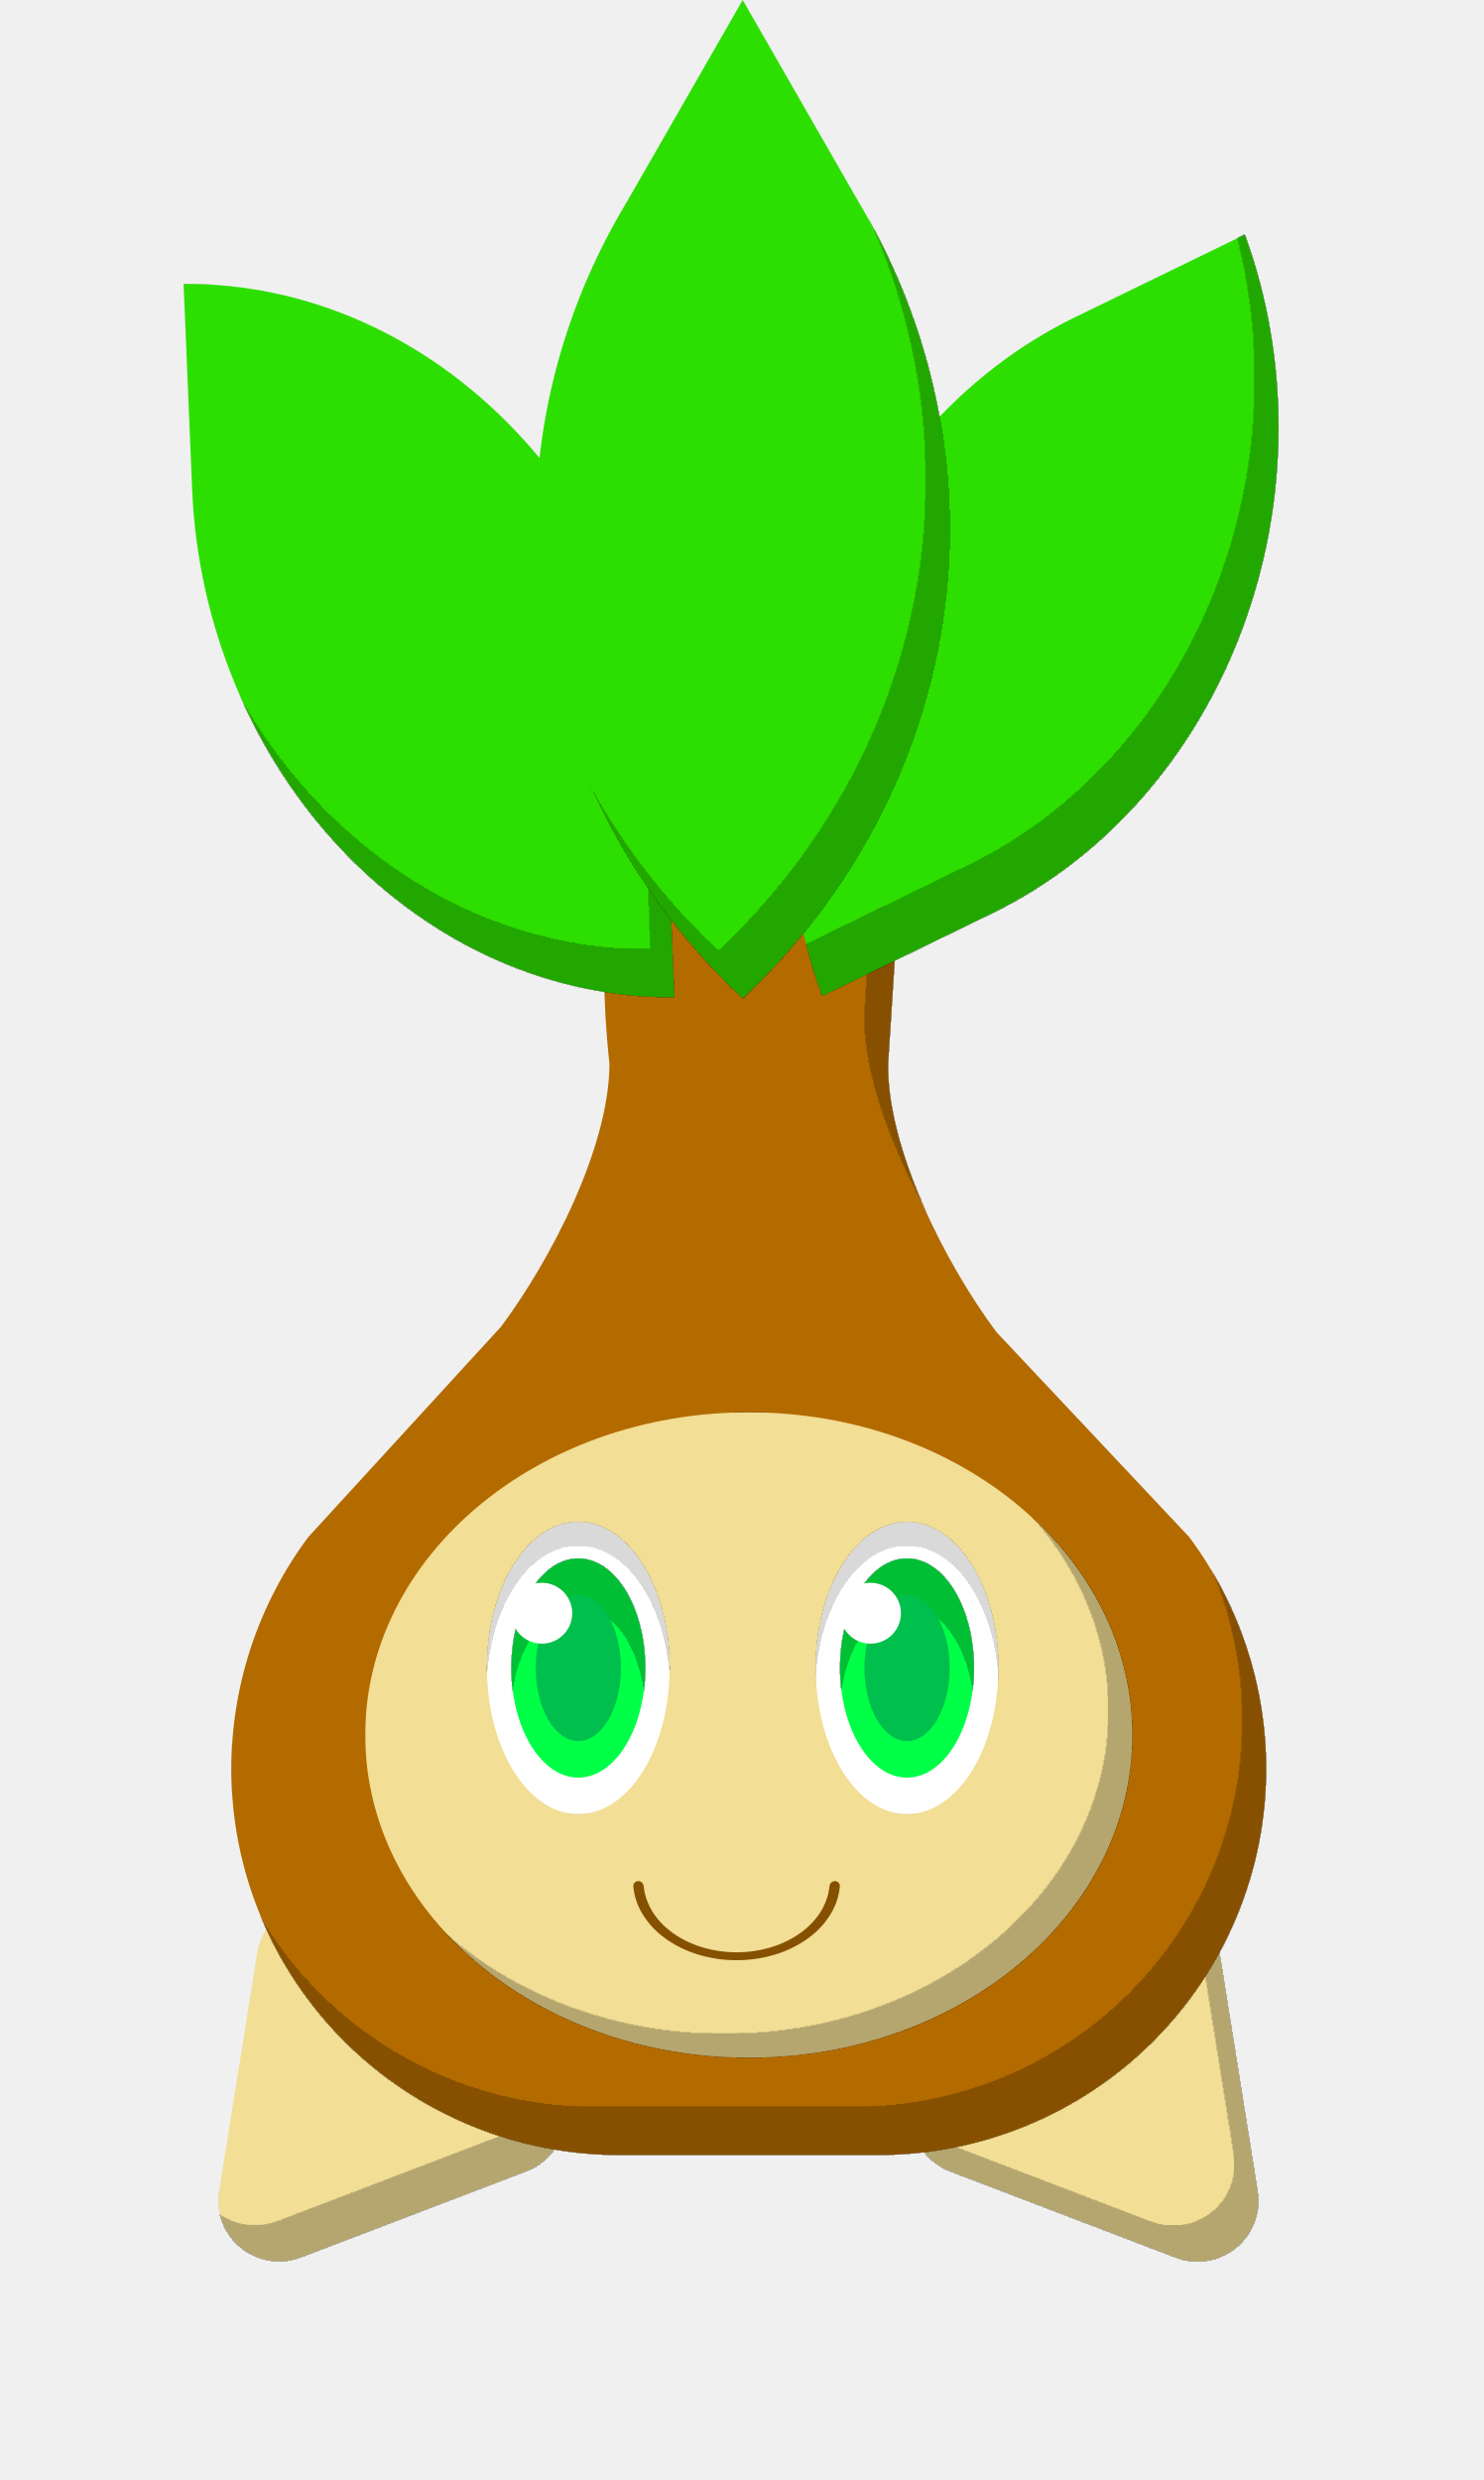
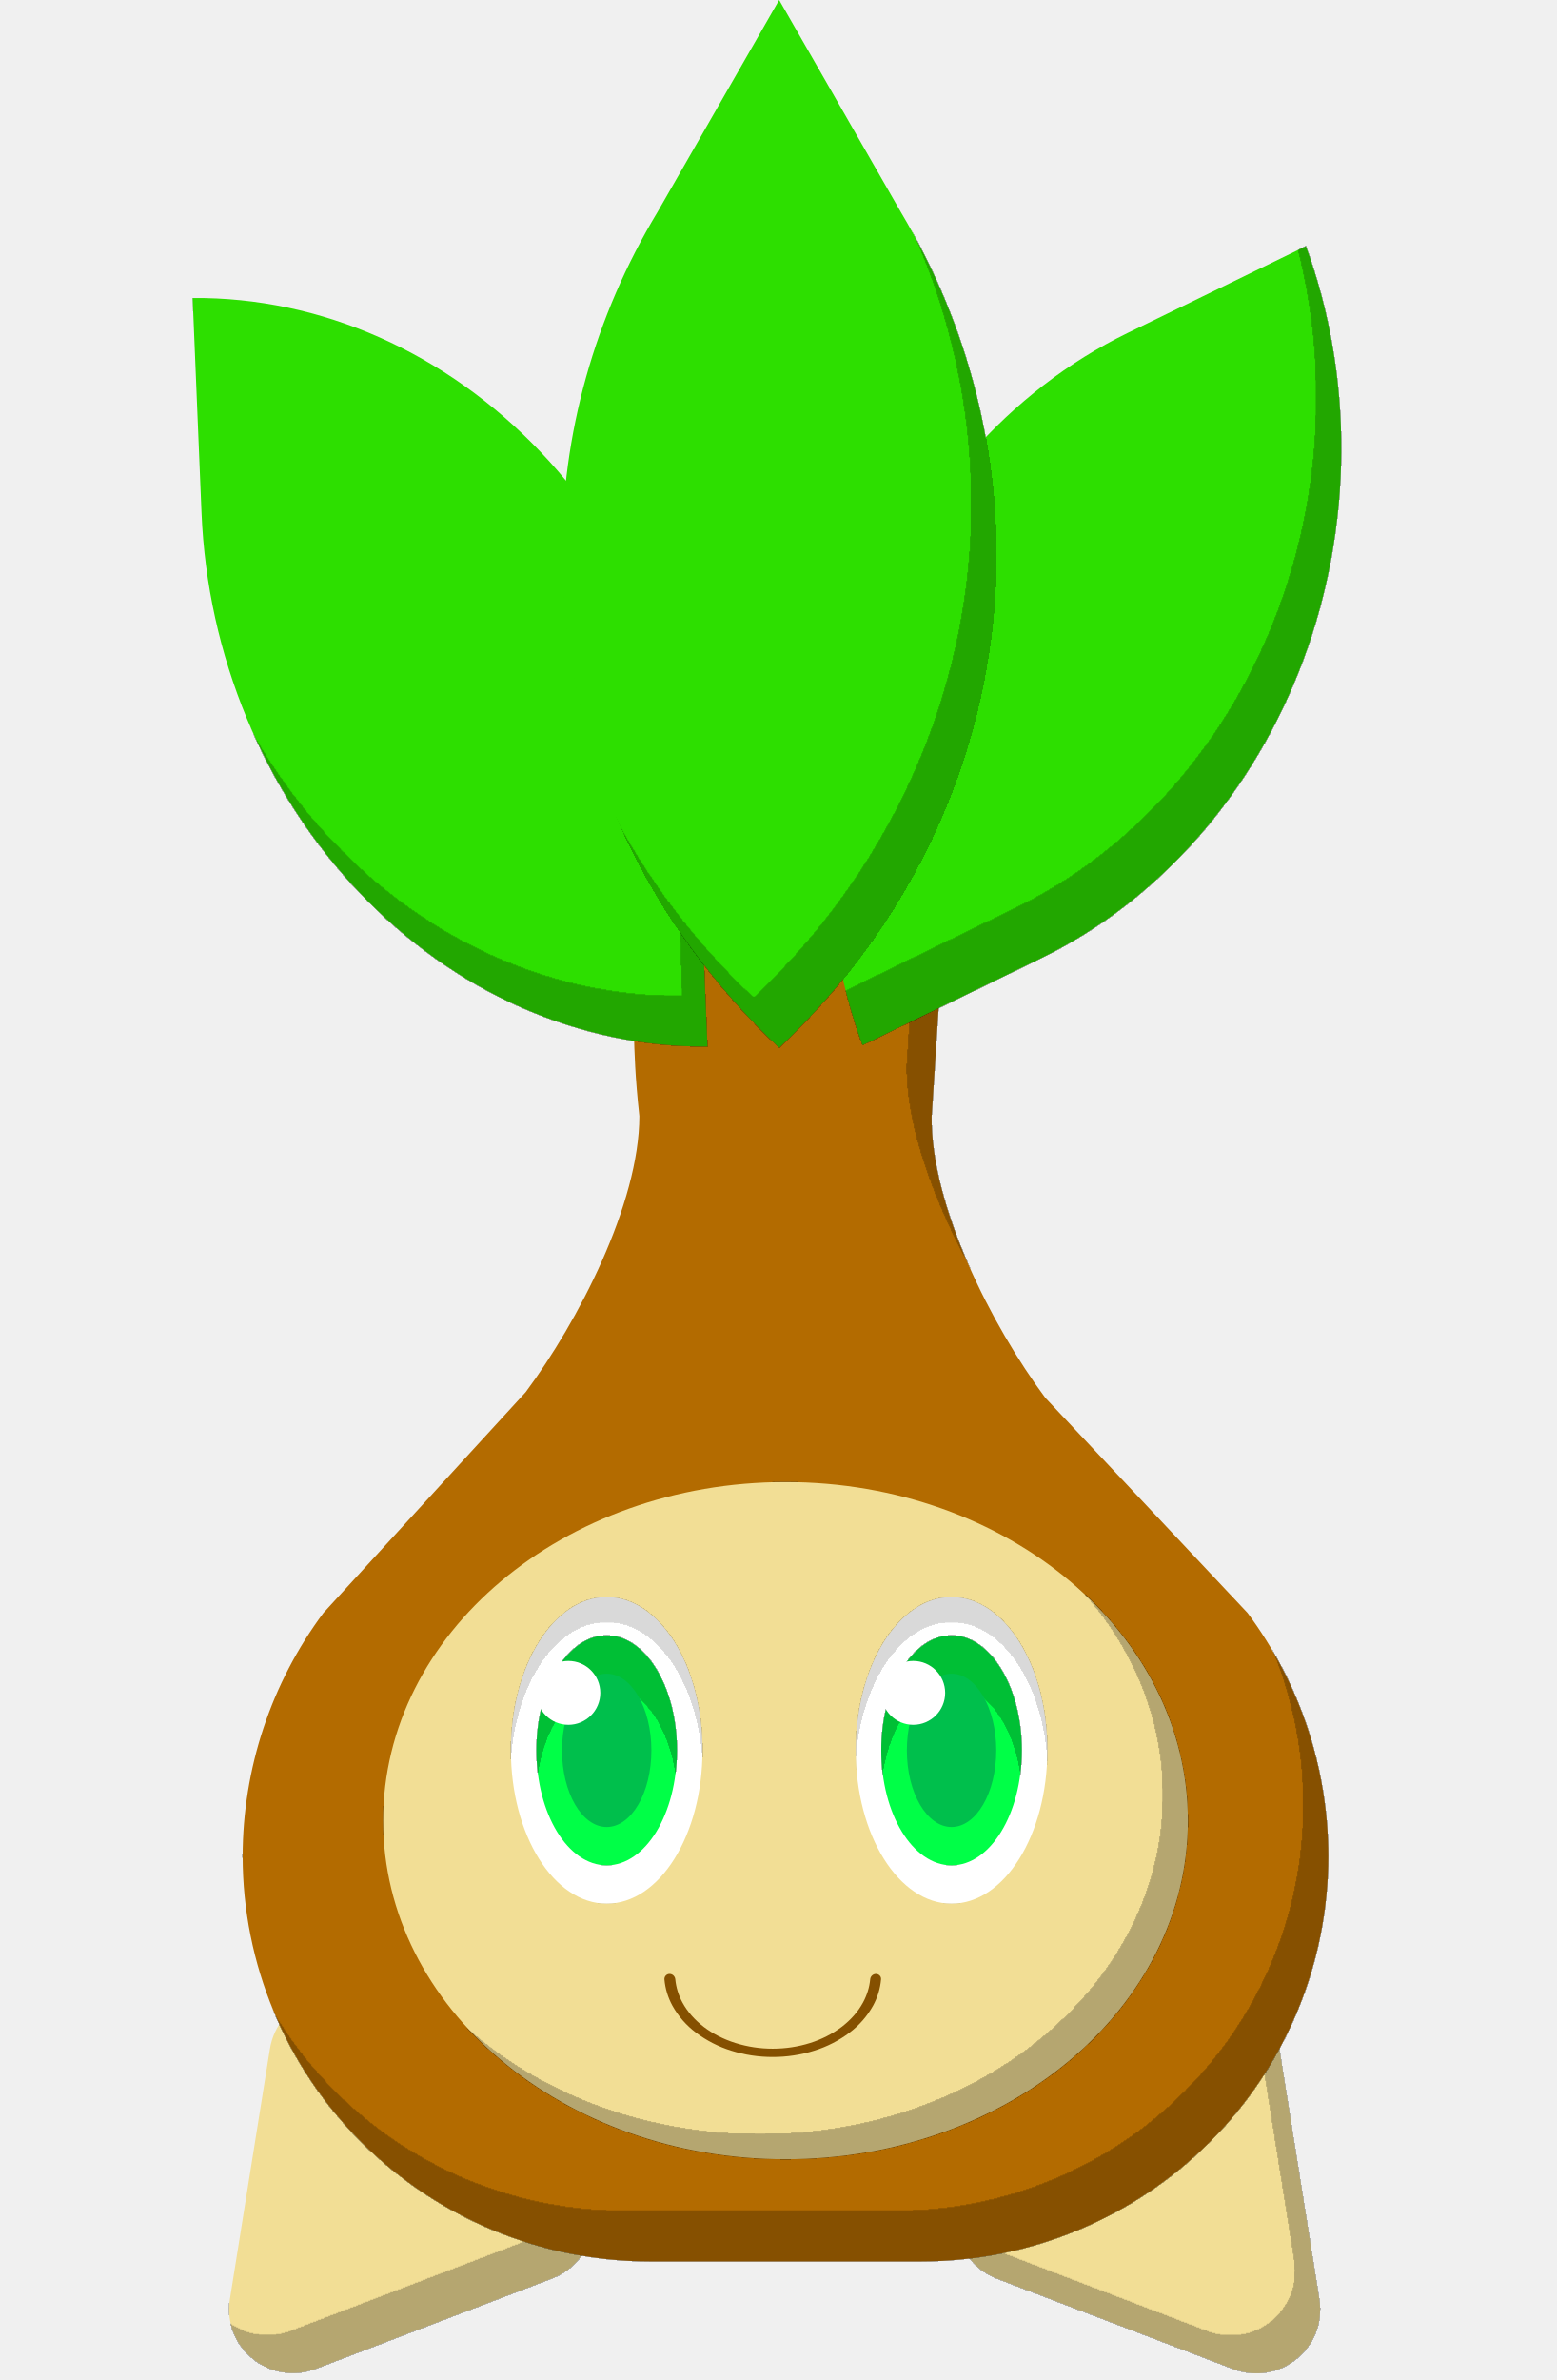
- <svg xmlns="http://www.w3.org/2000/svg" width="70" height="117" fill="none">
-   <g filter="url(#a)">
-     <path fill="#F2DE95" d="M14.202 106.492c-2.066.789-4.21-.953-3.862-3.136l1.796-11.229c.349-2.183 2.93-3.17 4.646-1.775l8.827 7.169c1.716 1.394 1.28 4.123-.786 4.912z" />
+ <svg xmlns="http://www.w3.org/2000/svg" width="70" height="107" fill="none">
+   <g clip-path="url(#a)">
+     <g filter="url(#b)">
+       <path fill="#F2DE95" d="M14.202 106.492c-2.066.789-4.21-.953-3.862-3.136l1.796-11.229c.349-2.183 2.93-3.17 4.646-1.775l8.827 7.169c1.716 1.394 1.28 4.123-.786 4.912z" />
+     </g>
+     <g filter="url(#c)">
+       <path fill="#F2DE95" d="M59.328 103.367c.35 2.184-1.796 3.926-3.861 3.136l-10.622-4.06c-2.065-.789-2.501-3.518-.785-4.912l8.827-7.169c1.716-1.393 4.298-.406 4.647 1.777z" />
+     </g>
+     <g filter="url(#d)">
+       <path fill="#B36B00" d="m41.898 50.178.493-7.672H28.26c.385 3.57.107 4.1.493 7.672-.004 3.939-2.757 9.245-5.114 12.411l-9.093 9.923a18.35 18.35 0 0 0-3.633 10.94c0 4.831 1.93 9.465 5.366 12.881a18.38 18.38 0 0 0 12.955 5.336h12.18c4.86 0 9.52-1.92 12.956-5.336a18.16 18.16 0 0 0 5.366-12.881 18.35 18.35 0 0 0-3.633-10.94l-9.093-9.668c-2.41-3.237-5.165-8.64-5.114-12.666" />
+     </g>
+     <g filter="url(#e)">
+       <path fill="#2DDF00" d="m46.82 43.078-8.03 3.909a26.5 26.5 0 0 1-1.59-9.257c.018-3.19.598-6.361 1.703-9.333 1.106-2.973 2.717-5.688 4.74-7.99s4.421-4.148 7.054-5.43l8.03-3.909c2.16 5.9 2.12 12.588-.113 18.59s-6.476 10.83-11.794 13.42" />
+     </g>
+     <g filter="url(#f)">
+       <path fill="#2DDF00" d="m31.413 37.374.4 9.675c-2.855.024-5.71-.577-8.398-1.768-2.689-1.192-5.16-2.951-7.273-5.178s-3.824-4.876-5.039-7.798a27 27 0 0 1-2.039-9.232l-.401-9.675c5.768-.05 11.405 2.448 15.671 6.945 4.267 4.496 6.813 10.622 7.079 17.03" />
+     </g>
+     <g filter="url(#g)">
+       <path fill="#2DDF00" d="M25.274 24.919c-.014-5.392 1.467-10.695 4.294-15.384L35.04 0l5.472 9.535c3.07 5.143 4.544 10.994 4.256 16.887-.403 7.79-3.87 15.162-9.728 20.679-5.849-5.508-9.316-12.865-9.728-20.644-.038-.572-.038-1.037-.038-1.538" />
+     </g>
+     <g filter="url(#h)">
+       <ellipse cx="35.325" cy="81.852" fill="#F2DE95" rx="18.094" ry="15.222" />
+     </g>
+     <g filter="url(#i)">
+       <ellipse cx="42.793" cy="78.693" fill="#fff" rx="4.308" ry="6.893" />
+     </g>
+     <g filter="url(#j)">
+       <ellipse cx="42.792" cy="78.693" fill="#00FF47" rx="3.159" ry="5.17" />
+     </g>
+     <path fill="#00BF4C" d="M44.803 78.693c0 1.903-.9 3.446-2.01 3.446s-2.01-1.543-2.01-3.446.9-3.447 2.01-3.447 2.01 1.543 2.01 3.447" />
+     <path fill="#fff" d="M42.505 76.108a1.436 1.436 0 1 1-2.872 0 1.436 1.436 0 0 1 2.872 0" />
+     <g filter="url(#k)">
+       <ellipse cx="27.284" cy="78.693" fill="#fff" rx="4.308" ry="6.893" />
+     </g>
+     <g filter="url(#l)">
+       <ellipse cx="27.284" cy="78.693" fill="#00FF47" rx="3.159" ry="5.17" />
+     </g>
+     <path fill="#00BF4C" d="M29.294 78.693c0 1.903-.9 3.446-2.01 3.446s-2.01-1.543-2.01-3.446.9-3.447 2.01-3.447 2.01 1.543 2.01 3.447" />
+     <path fill="#fff" d="M26.997 76.108a1.436 1.436 0 1 1-2.872 0 1.436 1.436 0 0 1 2.872 0" />
+     <path fill="#855000" d="M39.39 88.745c.134 0 .245.11.233.243a3 3 0 0 1-.361 1.185 3.85 3.85 0 0 1-1.059 1.212 5.2 5.2 0 0 1-1.584.809 6.2 6.2 0 0 1-1.868.284 6.2 6.2 0 0 1-1.868-.284 5.2 5.2 0 0 1-1.584-.81 3.85 3.85 0 0 1-1.059-1.21 3 3 0 0 1-.36-1.186.23.23 0 0 1 .233-.243c.135 0 .243.11.256.243.034.358.142.71.322 1.043.221.407.545.778.953 1.09s.892.56 1.425.728a5.6 5.6 0 0 0 1.682.256c.577 0 1.149-.087 1.682-.256a4.7 4.7 0 0 0 1.425-.728c.408-.312.732-.683.953-1.09.18-.333.289-.685.323-1.043a.263.263 0 0 1 .255-.243" />
  </g>
-   <g filter="url(#b)">
-     <path fill="#F2DE95" d="M59.328 103.367c.35 2.184-1.796 3.926-3.861 3.136l-10.622-4.06c-2.065-.789-2.501-3.518-.785-4.912l8.827-7.169c1.716-1.393 4.298-.406 4.647 1.777z" />
-   </g>
-   <g filter="url(#c)">
-     <path fill="#B36B00" d="m41.898 50.178.493-7.672H28.26c.385 3.57.107 4.1.493 7.672-.004 3.939-2.757 9.245-5.114 12.411l-9.093 9.923a18.35 18.35 0 0 0-3.633 10.94c0 4.831 1.93 9.465 5.366 12.881a18.38 18.38 0 0 0 12.955 5.336h12.18c4.86 0 9.52-1.92 12.956-5.336a18.16 18.16 0 0 0 5.366-12.881 18.35 18.35 0 0 0-3.633-10.94l-9.093-9.668c-2.41-3.237-5.165-8.64-5.114-12.666" />
-   </g>
-   <g filter="url(#d)">
-     <path fill="#2DDF00" d="m46.82 43.078-8.03 3.909a26.5 26.5 0 0 1-1.59-9.257c.018-3.19.598-6.361 1.703-9.333 1.106-2.973 2.717-5.688 4.74-7.99s4.421-4.148 7.054-5.43l8.03-3.909c2.16 5.9 2.12 12.588-.113 18.59s-6.476 10.83-11.794 13.42" />
-   </g>
-   <g filter="url(#e)">
-     <path fill="#2DDF00" d="m31.413 37.374.4 9.675c-2.855.024-5.71-.577-8.398-1.768-2.689-1.192-5.16-2.951-7.273-5.178s-3.824-4.876-5.039-7.798a27 27 0 0 1-2.039-9.232l-.401-9.675c5.768-.05 11.405 2.448 15.671 6.945 4.267 4.496 6.813 10.622 7.079 17.03" />
-   </g>
-   <g filter="url(#f)">
-     <path fill="#2DDF00" d="M25.274 24.919c-.014-5.392 1.467-10.695 4.294-15.384L35.04 0l5.472 9.535c3.07 5.143 4.544 10.994 4.256 16.887-.403 7.79-3.87 15.162-9.728 20.679-5.849-5.508-9.316-12.865-9.728-20.644-.038-.572-.038-1.037-.038-1.538" />
-   </g>
-   <g filter="url(#g)">
-     <ellipse cx="35.325" cy="81.852" fill="#F2DE95" rx="18.094" ry="15.222" />
-   </g>
-   <g filter="url(#h)">
-     <ellipse cx="42.793" cy="78.693" fill="#fff" rx="4.308" ry="6.893" />
-   </g>
-   <g filter="url(#i)">
-     <ellipse cx="42.792" cy="78.693" fill="#00FF47" rx="3.159" ry="5.17" />
-   </g>
-   <path fill="#00BF4C" d="M44.803 78.693c0 1.903-.9 3.446-2.01 3.446s-2.01-1.543-2.01-3.446.9-3.447 2.01-3.447 2.01 1.543 2.01 3.447" />
-   <path fill="#fff" d="M42.505 76.108a1.436 1.436 0 1 1-2.872 0 1.436 1.436 0 0 1 2.872 0" />
-   <g filter="url(#j)">
-     <ellipse cx="27.284" cy="78.693" fill="#fff" rx="4.308" ry="6.893" />
-   </g>
-   <g filter="url(#k)">
-     <ellipse cx="27.284" cy="78.693" fill="#00FF47" rx="3.159" ry="5.17" />
-   </g>
-   <path fill="#00BF4C" d="M29.294 78.693c0 1.903-.9 3.446-2.01 3.446s-2.01-1.543-2.01-3.446.9-3.447 2.01-3.447 2.01 1.543 2.01 3.447" />
-   <path fill="#fff" d="M26.997 76.108a1.436 1.436 0 1 1-2.872 0 1.436 1.436 0 0 1 2.872 0" />
-   <path fill="#855000" d="M39.39 88.745c.134 0 .245.11.233.243a3 3 0 0 1-.361 1.185 3.85 3.85 0 0 1-1.059 1.212 5.2 5.2 0 0 1-1.584.809 6.2 6.2 0 0 1-1.868.284 6.2 6.2 0 0 1-1.868-.284 5.2 5.2 0 0 1-1.584-.81 3.85 3.85 0 0 1-1.059-1.21 3 3 0 0 1-.36-1.186.23.23 0 0 1 .233-.243c.135 0 .243.11.256.243.034.358.142.71.322 1.043.221.407.545.778.953 1.09s.892.56 1.425.728a5.6 5.6 0 0 0 1.682.256c.577 0 1.149-.087 1.682-.256a4.7 4.7 0 0 0 1.425-.728c.408-.312.732-.683.953-1.09.18-.333.289-.685.323-1.043a.263.263 0 0 1 .255-.243" />
  <defs>
-     <filter id="a" width="16.368" height="16.98" x="10.303" y="89.706" color-interpolation-filters="sRGB" filterUnits="userSpaceOnUse">
+     <filter id="b" width="16.368" height="16.98" x="10.303" y="89.706" color-interpolation-filters="sRGB" filterUnits="userSpaceOnUse">
      <feFlood flood-opacity="0" result="BackgroundImageFix" />
      <feBlend in="SourceGraphic" in2="BackgroundImageFix" result="shape" />
      <feColorMatrix in="SourceAlpha" result="hardAlpha" values="0 0 0 0 0 0 0 0 0 0 0 0 0 0 0 0 0 0 127 0" />
      <feOffset dx="-1.149" dy="-1.723" />
      <feComposite in2="hardAlpha" k2="-1" k3="1" operator="arithmetic" />
      <feColorMatrix values="0 0 0 0 0 0 0 0 0 0 0 0 0 0 0 0 0 0 0.25 0" />
      <feBlend in2="shape" result="effect1_innerShadow_552_1468" />
    </filter>
-     <filter id="b" width="16.368" height="16.98" x="42.998" y="89.717" color-interpolation-filters="sRGB" filterUnits="userSpaceOnUse">
+     <filter id="c" width="16.368" height="16.98" x="42.998" y="89.717" color-interpolation-filters="sRGB" filterUnits="userSpaceOnUse">
      <feFlood flood-opacity="0" result="BackgroundImageFix" />
      <feBlend in="SourceGraphic" in2="BackgroundImageFix" result="shape" />
      <feColorMatrix in="SourceAlpha" result="hardAlpha" values="0 0 0 0 0 0 0 0 0 0 0 0 0 0 0 0 0 0 127 0" />
      <feOffset dx="-1.149" dy="-1.723" />
      <feComposite in2="hardAlpha" k2="-1" k3="1" operator="arithmetic" />
      <feColorMatrix values="0 0 0 0 0 0 0 0 0 0 0 0 0 0 0 0 0 0 0.25 0" />
      <feBlend in2="shape" result="effect1_innerShadow_552_1468" />
    </filter>
-     <filter id="c" width="48.824" height="59.163" x="10.914" y="42.506" color-interpolation-filters="sRGB" filterUnits="userSpaceOnUse">
+     <filter id="d" width="48.824" height="59.163" x="10.914" y="42.506" color-interpolation-filters="sRGB" filterUnits="userSpaceOnUse">
      <feFlood flood-opacity="0" result="BackgroundImageFix" />
      <feBlend in="SourceGraphic" in2="BackgroundImageFix" result="shape" />
      <feColorMatrix in="SourceAlpha" result="hardAlpha" values="0 0 0 0 0 0 0 0 0 0 0 0 0 0 0 0 0 0 127 0" />
      <feOffset dx="-1.149" dy="-2.298" />
      <feComposite in2="hardAlpha" k2="-1" k3="1" operator="arithmetic" />
      <feColorMatrix values="0 0 0 0 0 0 0 0 0 0 0 0 0 0 0 0 0 0 0.25 0" />
      <feBlend in2="shape" result="effect1_innerShadow_552_1468" />
    </filter>
-     <filter id="d" width="23.12" height="35.919" x="37.199" y="11.068" color-interpolation-filters="sRGB" filterUnits="userSpaceOnUse">
+     <filter id="e" width="23.12" height="35.919" x="37.199" y="11.068" color-interpolation-filters="sRGB" filterUnits="userSpaceOnUse">
      <feFlood flood-opacity="0" result="BackgroundImageFix" />
      <feBlend in="SourceGraphic" in2="BackgroundImageFix" result="shape" />
      <feColorMatrix in="SourceAlpha" result="hardAlpha" values="0 0 0 0 0 0 0 0 0 0 0 0 0 0 0 0 0 0 127 0" />
      <feOffset dx="-1.149" dy="-2.298" />
      <feComposite in2="hardAlpha" k2="-1" k3="1" operator="arithmetic" />
      <feColorMatrix values="0 0 0 0 0 0 0 0 0 0 0 0 0 0 0 0 0 0 0.25 0" />
      <feBlend in2="shape" result="effect1_innerShadow_552_1468" />
    </filter>
-     <filter id="e" width="23.151" height="33.653" x="8.663" y="13.397" color-interpolation-filters="sRGB" filterUnits="userSpaceOnUse">
+     <filter id="f" width="23.151" height="33.653" x="8.663" y="13.397" color-interpolation-filters="sRGB" filterUnits="userSpaceOnUse">
      <feFlood flood-opacity="0" result="BackgroundImageFix" />
      <feBlend in="SourceGraphic" in2="BackgroundImageFix" result="shape" />
      <feColorMatrix in="SourceAlpha" result="hardAlpha" values="0 0 0 0 0 0 0 0 0 0 0 0 0 0 0 0 0 0 127 0" />
      <feOffset dx="-1.149" dy="-2.298" />
      <feComposite in2="hardAlpha" k2="-1" k3="1" operator="arithmetic" />
      <feColorMatrix values="0 0 0 0 0 0 0 0 0 0 0 0 0 0 0 0 0 0 0.25 0" />
      <feBlend in2="shape" result="effect1_innerShadow_552_1468" />
    </filter>
-     <filter id="f" width="19.53" height="47.101" x="25.273" y="0" color-interpolation-filters="sRGB" filterUnits="userSpaceOnUse">
+     <filter id="g" width="19.53" height="47.101" x="25.273" y="0" color-interpolation-filters="sRGB" filterUnits="userSpaceOnUse">
      <feFlood flood-opacity="0" result="BackgroundImageFix" />
      <feBlend in="SourceGraphic" in2="BackgroundImageFix" result="shape" />
      <feColorMatrix in="SourceAlpha" result="hardAlpha" values="0 0 0 0 0 0 0 0 0 0 0 0 0 0 0 0 0 0 127 0" />
      <feOffset dx="-1.149" dy="-2.298" />
      <feComposite in2="hardAlpha" k2="-1" k3="1" operator="arithmetic" />
      <feColorMatrix values="0 0 0 0 0 0 0 0 0 0 0 0 0 0 0 0 0 0 0.25 0" />
      <feBlend in2="shape" result="effect1_innerShadow_552_1468" />
    </filter>
-     <filter id="g" width="36.187" height="30.443" x="17.232" y="66.63" color-interpolation-filters="sRGB" filterUnits="userSpaceOnUse">
+     <filter id="h" width="36.187" height="30.443" x="17.232" y="66.63" color-interpolation-filters="sRGB" filterUnits="userSpaceOnUse">
      <feFlood flood-opacity="0" result="BackgroundImageFix" />
      <feBlend in="SourceGraphic" in2="BackgroundImageFix" result="shape" />
      <feColorMatrix in="SourceAlpha" result="hardAlpha" values="0 0 0 0 0 0 0 0 0 0 0 0 0 0 0 0 0 0 127 0" />
      <feOffset dx="-1.149" dy="-1.149" />
      <feComposite in2="hardAlpha" k2="-1" k3="1" operator="arithmetic" />
      <feColorMatrix values="0 0 0 0 0 0 0 0 0 0 0 0 0 0 0 0 0 0 0.25 0" />
      <feBlend in2="shape" result="effect1_innerShadow_552_1468" />
    </filter>
-     <filter id="h" width="8.616" height="13.786" x="38.485" y="71.8" color-interpolation-filters="sRGB" filterUnits="userSpaceOnUse">
+     <filter id="i" width="8.616" height="13.786" x="38.485" y="71.8" color-interpolation-filters="sRGB" filterUnits="userSpaceOnUse">
      <feFlood flood-opacity="0" result="BackgroundImageFix" />
      <feBlend in="SourceGraphic" in2="BackgroundImageFix" result="shape" />
      <feColorMatrix in="SourceAlpha" result="hardAlpha" values="0 0 0 0 0 0 0 0 0 0 0 0 0 0 0 0 0 0 127 0" />
      <feOffset dy="1.149" />
      <feComposite in2="hardAlpha" k2="-1" k3="1" operator="arithmetic" />
      <feColorMatrix values="0 0 0 0 0 0 0 0 0 0 0 0 0 0 0 0 0 0 0.15 0" />
      <feBlend in2="shape" result="effect1_innerShadow_552_1468" />
    </filter>
-     <filter id="i" width="6.318" height="10.339" x="39.633" y="73.523" color-interpolation-filters="sRGB" filterUnits="userSpaceOnUse">
+     <filter id="j" width="6.318" height="10.339" x="39.633" y="73.523" color-interpolation-filters="sRGB" filterUnits="userSpaceOnUse">
      <feFlood flood-opacity="0" result="BackgroundImageFix" />
      <feBlend in="SourceGraphic" in2="BackgroundImageFix" result="shape" />
      <feColorMatrix in="SourceAlpha" result="hardAlpha" values="0 0 0 0 0 0 0 0 0 0 0 0 0 0 0 0 0 0 127 0" />
      <feOffset dy="2.298" />
      <feComposite in2="hardAlpha" k2="-1" k3="1" operator="arithmetic" />
      <feColorMatrix values="0 0 0 0 0 0 0 0 0 0 0 0 0 0 0 0 0 0 0.25 0" />
      <feBlend in2="shape" result="effect1_innerShadow_552_1468" />
    </filter>
-     <filter id="j" width="8.616" height="13.786" x="22.976" y="71.8" color-interpolation-filters="sRGB" filterUnits="userSpaceOnUse">
+     <filter id="k" width="8.616" height="13.786" x="22.976" y="71.8" color-interpolation-filters="sRGB" filterUnits="userSpaceOnUse">
      <feFlood flood-opacity="0" result="BackgroundImageFix" />
      <feBlend in="SourceGraphic" in2="BackgroundImageFix" result="shape" />
      <feColorMatrix in="SourceAlpha" result="hardAlpha" values="0 0 0 0 0 0 0 0 0 0 0 0 0 0 0 0 0 0 127 0" />
      <feOffset dy="1.149" />
      <feComposite in2="hardAlpha" k2="-1" k3="1" operator="arithmetic" />
      <feColorMatrix values="0 0 0 0 0 0 0 0 0 0 0 0 0 0 0 0 0 0 0.15 0" />
      <feBlend in2="shape" result="effect1_innerShadow_552_1468" />
    </filter>
-     <filter id="k" width="6.318" height="10.339" x="24.125" y="73.523" color-interpolation-filters="sRGB" filterUnits="userSpaceOnUse">
+     <filter id="l" width="6.318" height="10.339" x="24.125" y="73.523" color-interpolation-filters="sRGB" filterUnits="userSpaceOnUse">
      <feFlood flood-opacity="0" result="BackgroundImageFix" />
      <feBlend in="SourceGraphic" in2="BackgroundImageFix" result="shape" />
      <feColorMatrix in="SourceAlpha" result="hardAlpha" values="0 0 0 0 0 0 0 0 0 0 0 0 0 0 0 0 0 0 127 0" />
      <feOffset dy="2.298" />
      <feComposite in2="hardAlpha" k2="-1" k3="1" operator="arithmetic" />
      <feColorMatrix values="0 0 0 0 0 0 0 0 0 0 0 0 0 0 0 0 0 0 0.25 0" />
      <feBlend in2="shape" result="effect1_innerShadow_552_1468" />
    </filter>
+     <clipPath id="a">
+       <path fill="#fff" d="M0 0h70v107H0z" />
+     </clipPath>
  </defs>
</svg>
